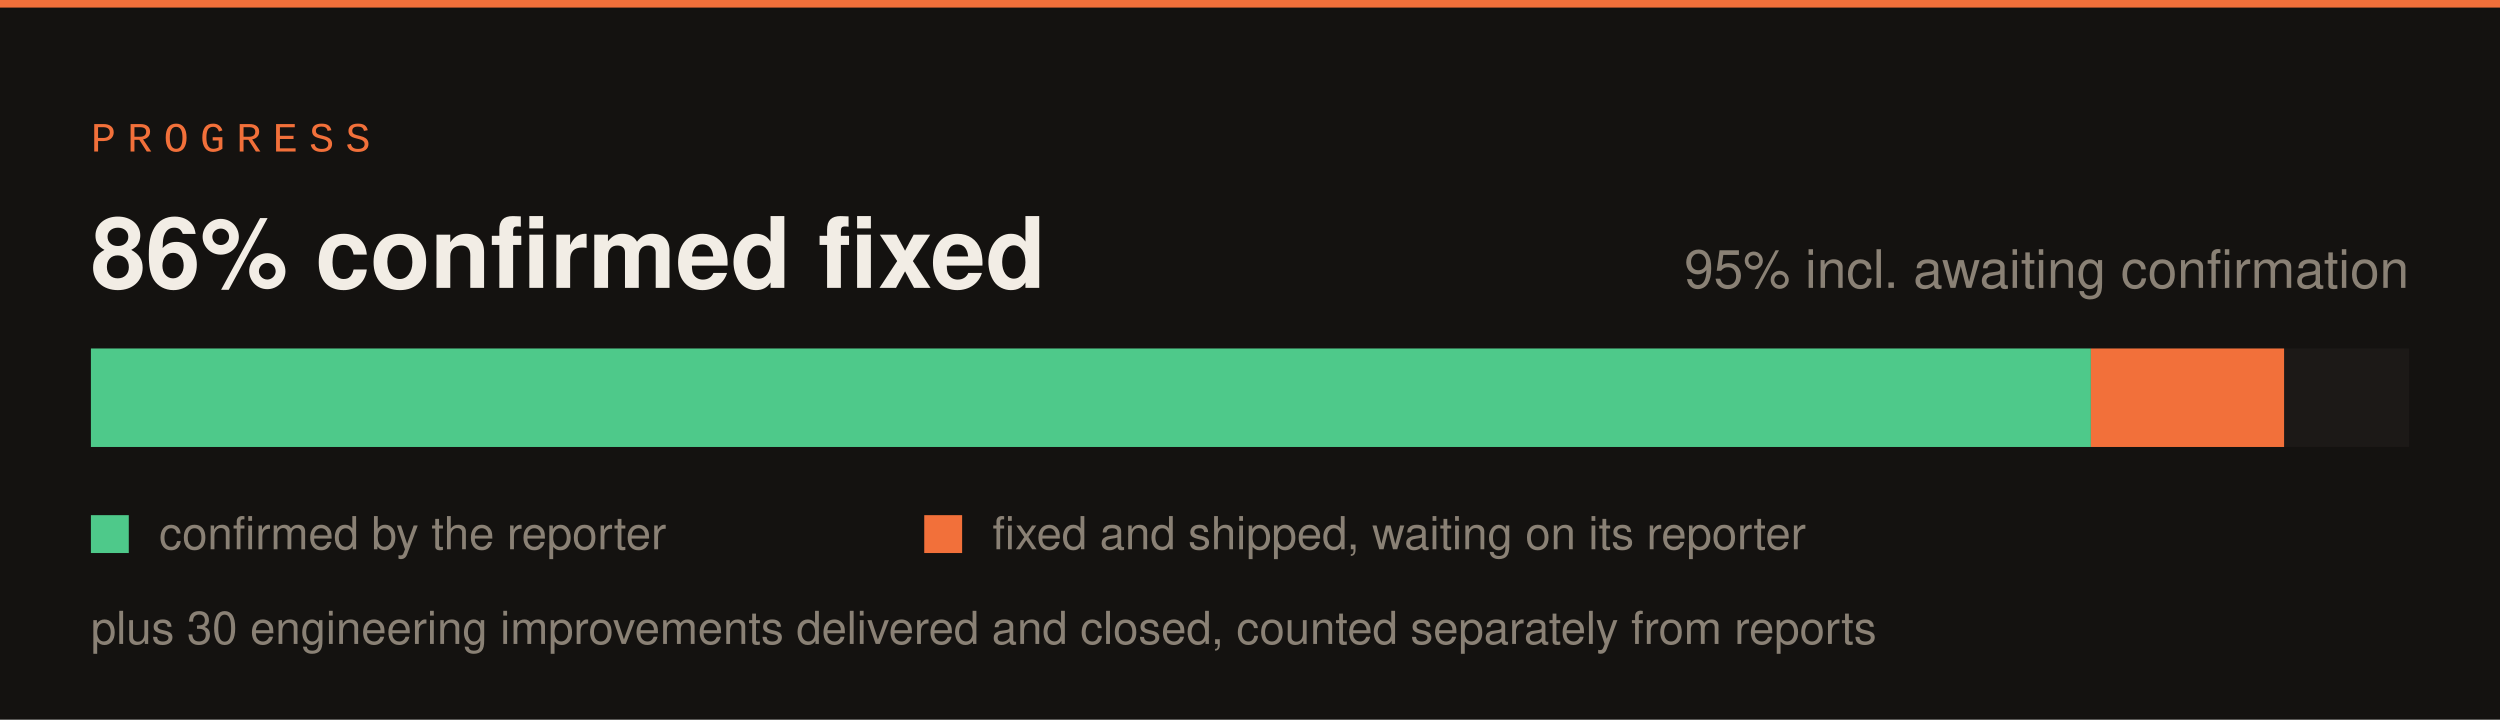
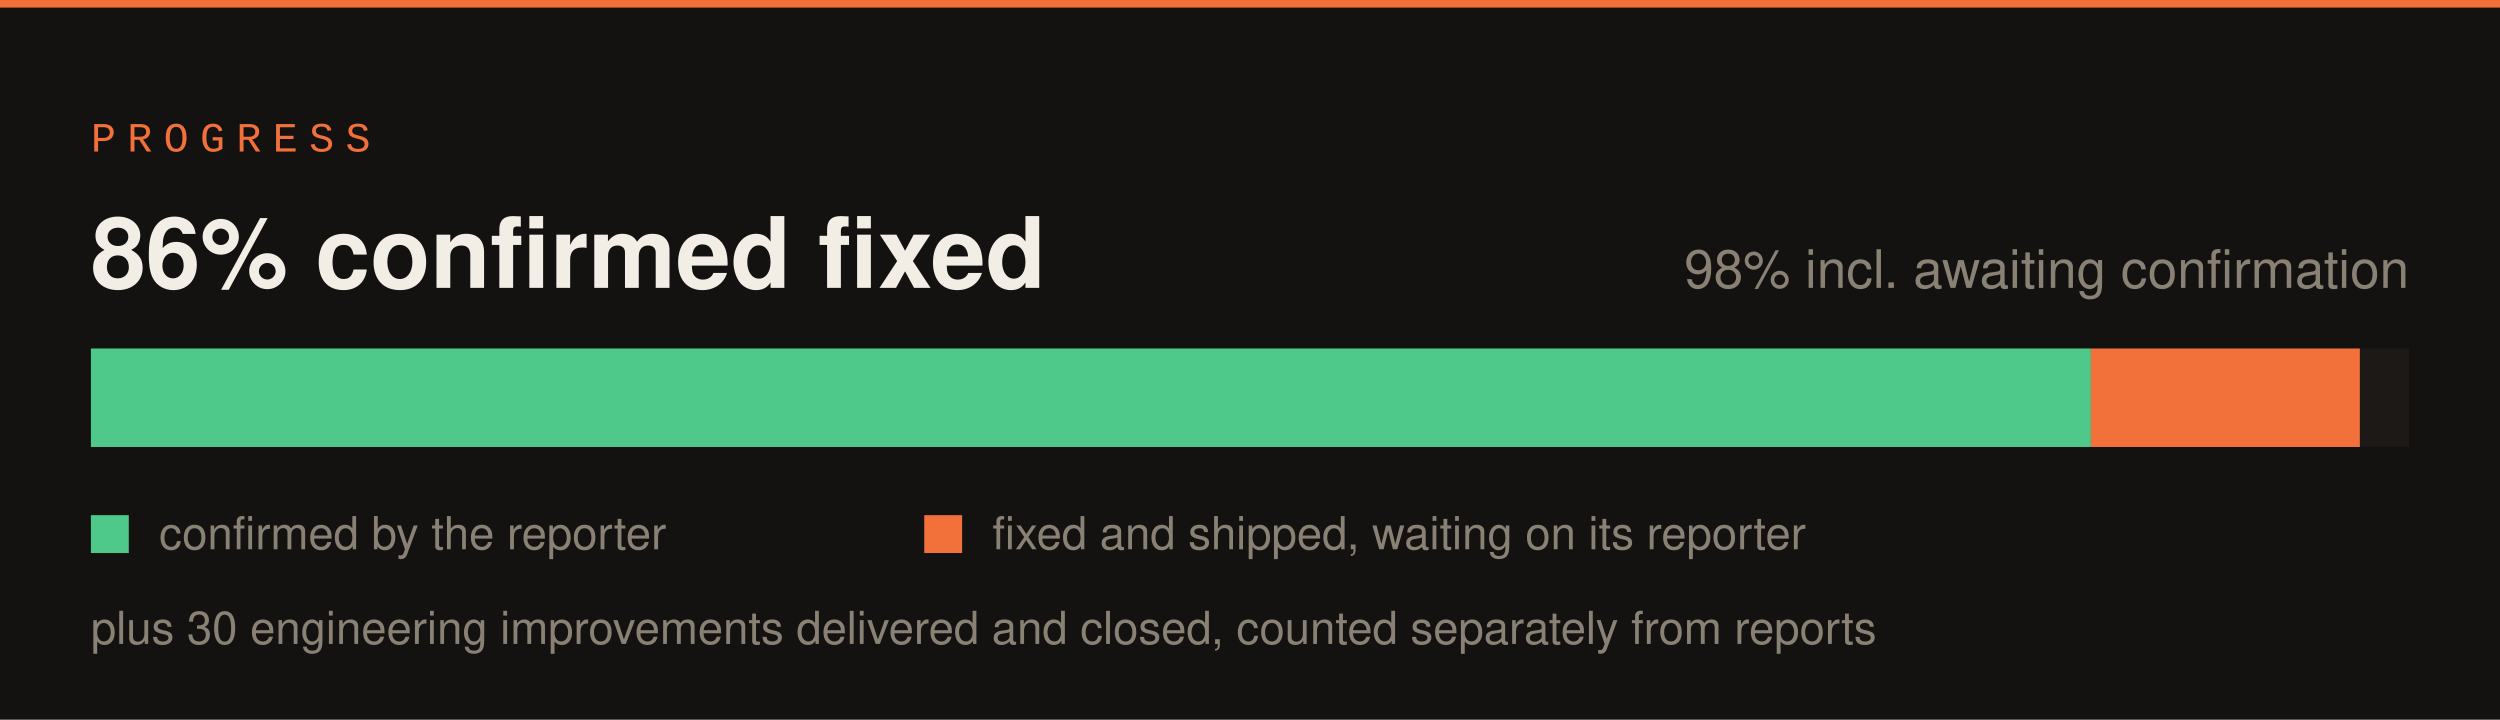
<svg xmlns="http://www.w3.org/2000/svg" width="660" height="190" viewBox="0 0 660 190">
  <rect width="660" height="190" fill="#141210" />
  <rect x="0" y="0" width="660" height="2" fill="#f2703a" />
  <text x="24" y="40" font-family="SFMono-Regular,Consolas,Liberation Mono,monospace" font-size="11" letter-spacing="3" fill="#f2703a">PROGRESS</text>
  <rect x="24" y="92" width="612" height="26" fill="#1c1917" />
  <rect x="24" y="92" width="528" height="26" fill="#4ec98a" />
-   <rect x="552" y="92" width="51" height="26" fill="#f2703a" />
+   <rect x="552" y="92" width="71" height="26" fill="#f2703a" />
  <text x="24" y="76" font-family="-apple-system,Segoe UI,Helvetica,Arial,sans-serif" font-size="26" font-weight="700" fill="#f2ede5">86% confirmed fixed</text>
-   <text x="636" y="76" font-family="-apple-system,Segoe UI,Helvetica,Arial,sans-serif" font-size="14" fill="#8a8175" text-anchor="end">95% incl. awaiting confirmation</text>
+   <text x="636" y="76" font-family="-apple-system,Segoe UI,Helvetica,Arial,sans-serif" font-size="14" fill="#8a8175" text-anchor="end">98% incl. awaiting confirmation</text>
  <rect x="24" y="136" width="10" height="10" fill="#4ec98a" />
  <text x="42" y="145" font-family="-apple-system,Segoe UI,Helvetica,Arial,sans-serif" font-size="12" fill="#8a8175">confirmed by the reporter</text>
  <rect x="244" y="136" width="10" height="10" fill="#f2703a" />
  <text x="262" y="145" font-family="-apple-system,Segoe UI,Helvetica,Arial,sans-serif" font-size="12" fill="#8a8175">fixed and shipped, waiting on its reporter</text>
  <text x="24" y="170" font-family="-apple-system,Segoe UI,Helvetica,Arial,sans-serif" font-size="12" fill="#8a8175">plus 30 engineering improvements delivered and closed, counted separately from reports</text>
</svg>
